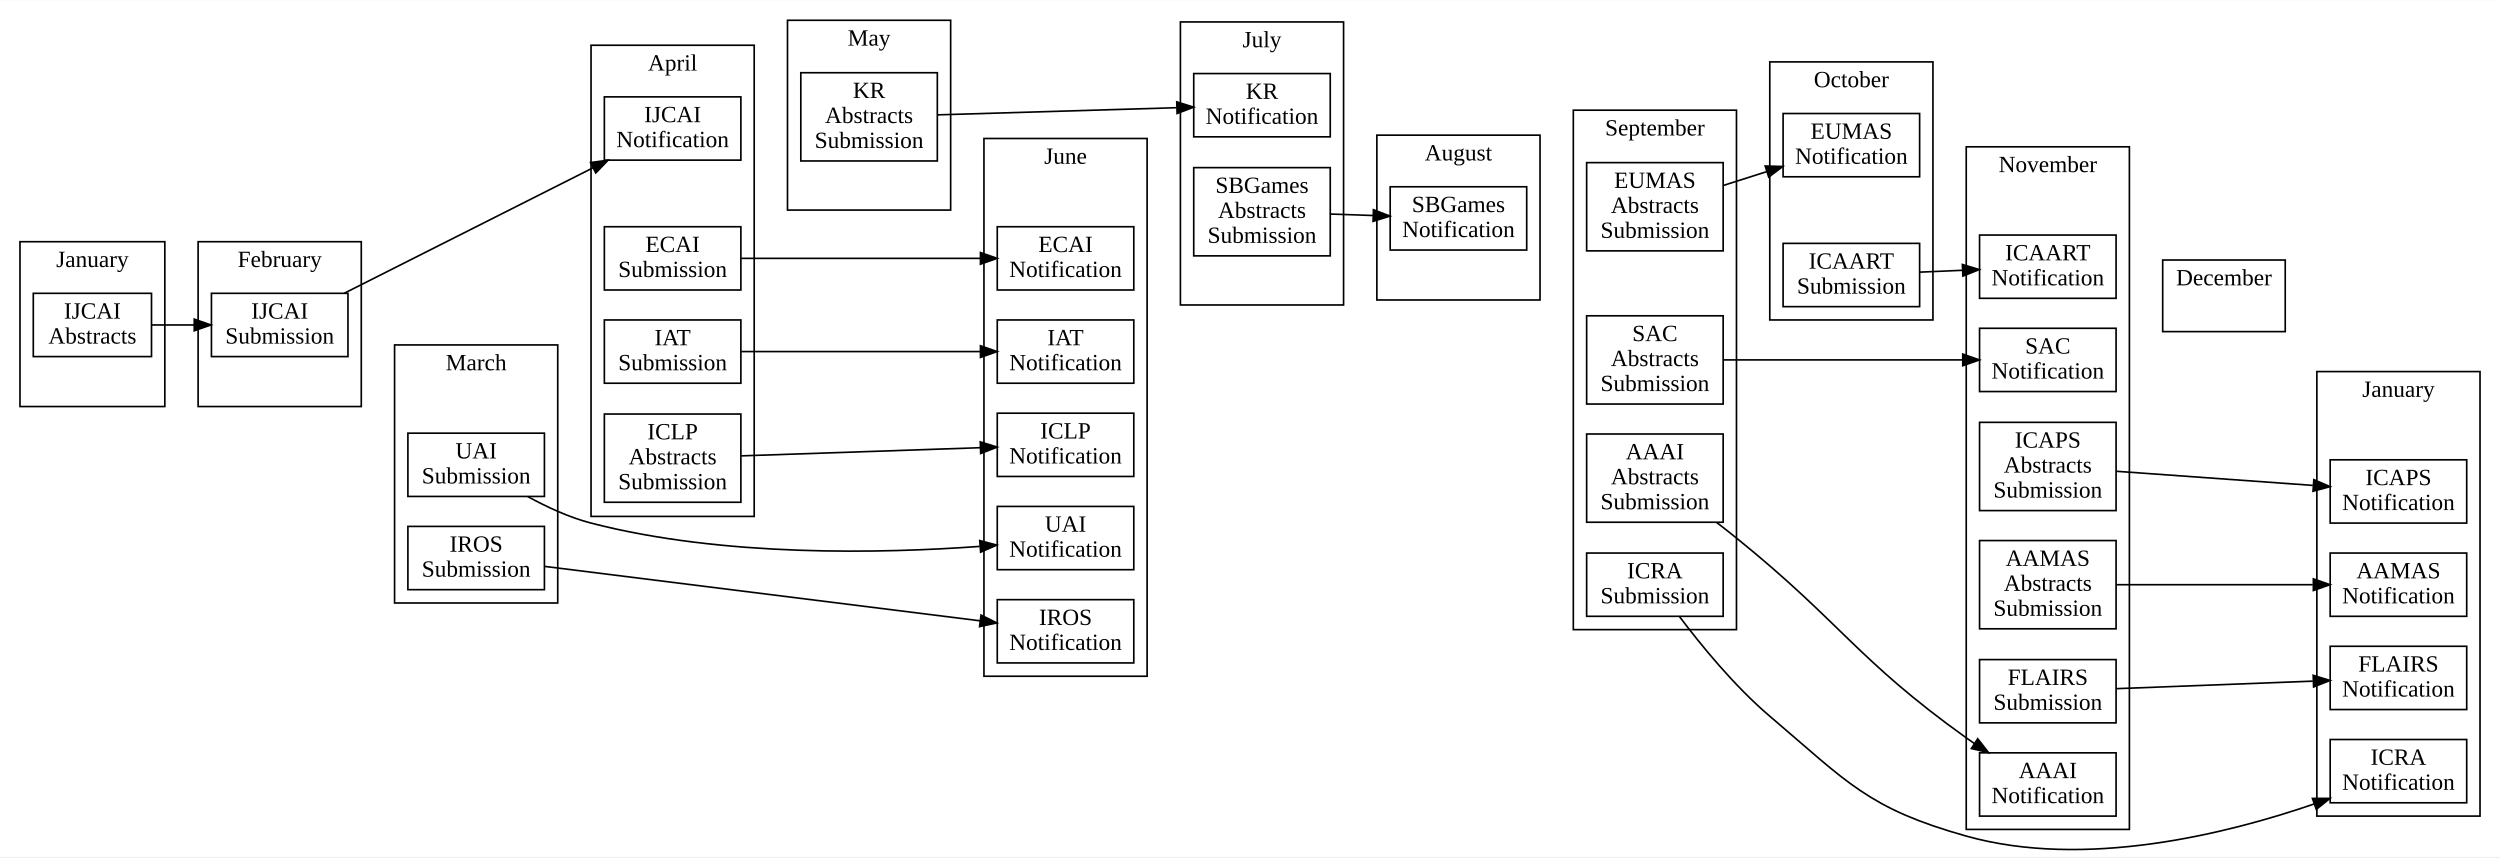
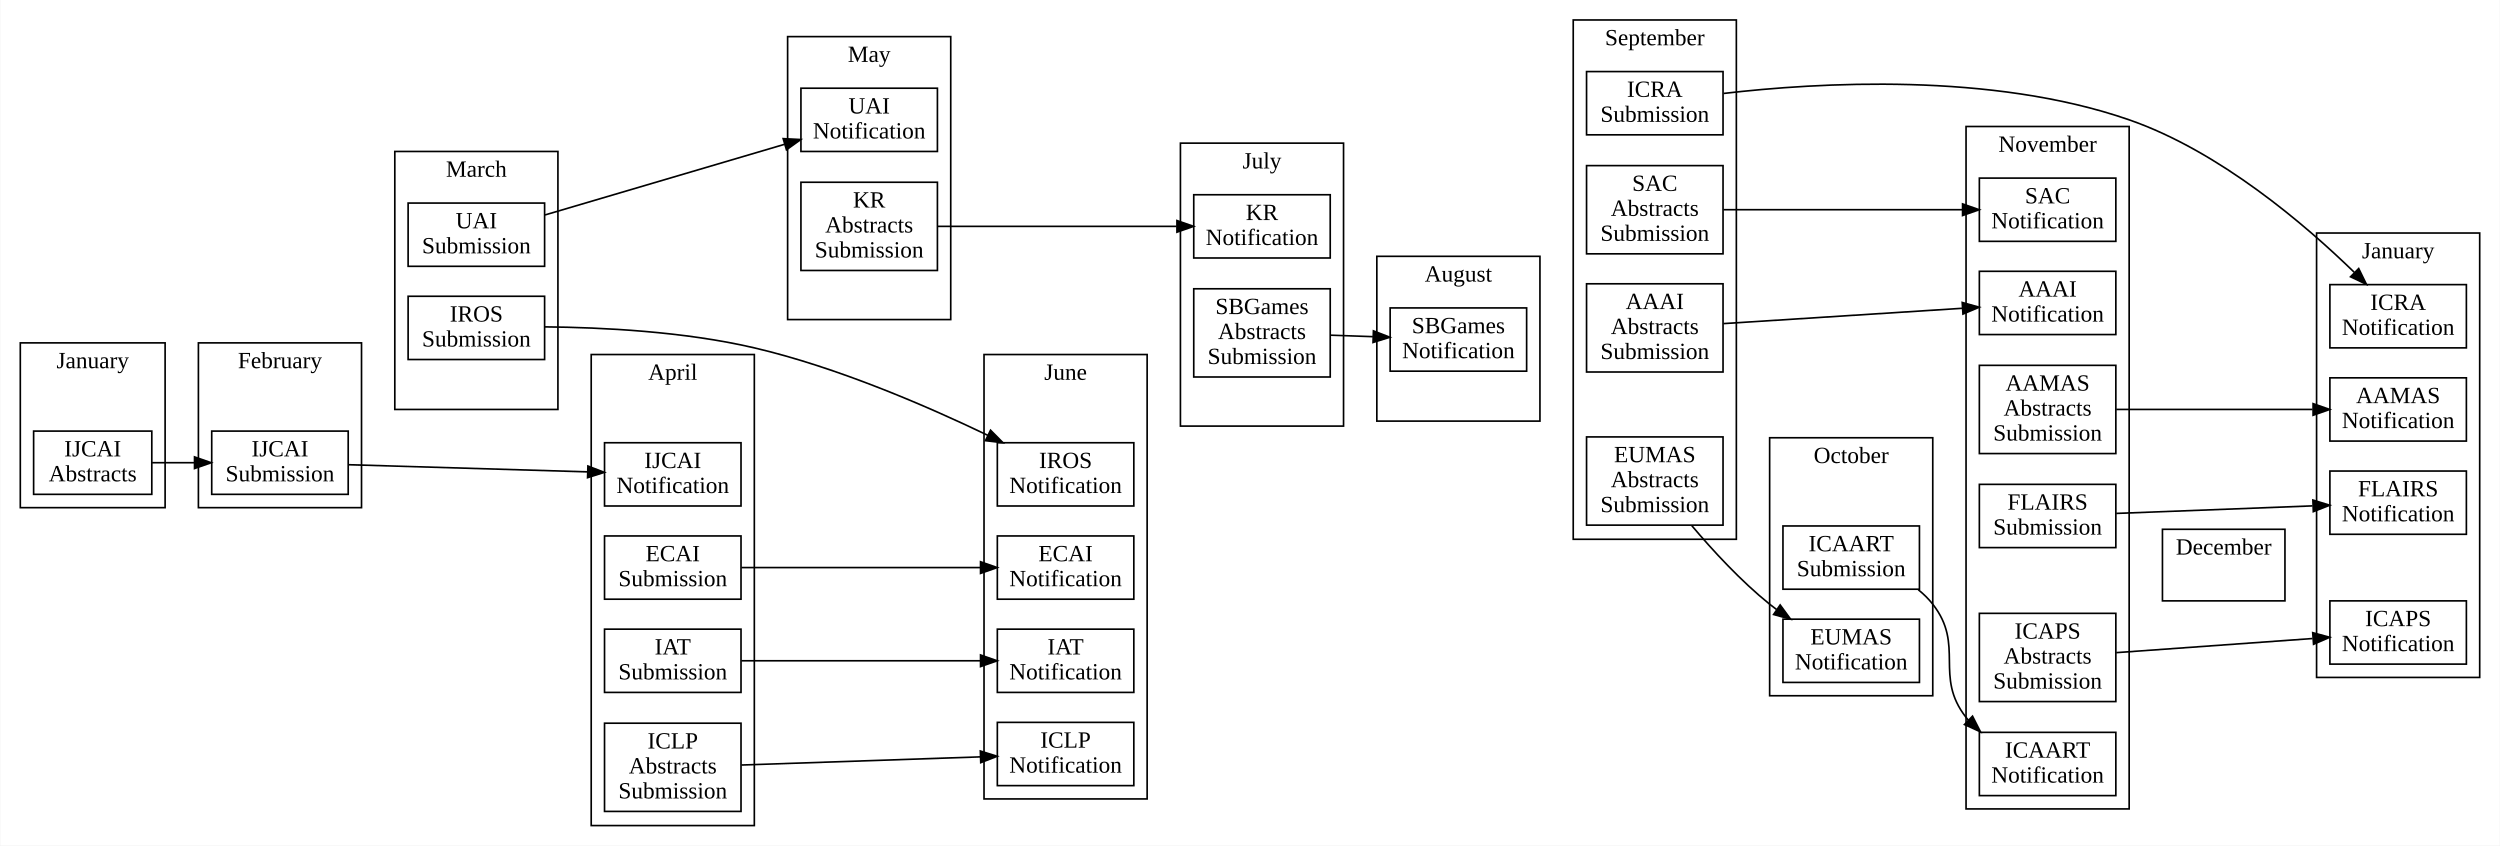
- <svg xmlns="http://www.w3.org/2000/svg" xmlns:xlink="http://www.w3.org/1999/xlink" width="1502pt" height="515pt" viewBox="0.00 0.00 1501.60 514.50">
-   <g id="graph0" class="graph" transform="scale(1 1) rotate(0) translate(4 510.504)">
-     <polygon fill="white" stroke="none" points="-4,4 -4,-510.504 1497.6,-510.504 1497.6,4 -4,4" />
+ <svg xmlns="http://www.w3.org/2000/svg" xmlns:xlink="http://www.w3.org/1999/xlink" width="1502pt" height="508pt" viewBox="0.00 0.00 1501.60 508.00">
+   <g id="graph0" class="graph" transform="scale(1 1) rotate(0) translate(4 504)">
+     <polygon fill="white" stroke="none" points="-4,4 -4,-504 1497.6,-504 1497.6,4 -4,4" />
    <g id="clust1" class="cluster">
-       <polygon fill="none" stroke="black" points="8,-266.504 8,-365.504 95,-365.504 95,-266.504 8,-266.504" />
-       <text text-anchor="middle" x="51.5" y="-350.304" font-family="Times New Roman,serif" font-size="14.00">January</text>
+       <polygon fill="none" stroke="black" points="8,-199 8,-298 95,-298 95,-199 8,-199" />
+       <text text-anchor="middle" x="51.5" y="-282.8" font-family="Times New Roman,serif" font-size="14.00">January</text>
    </g>
    <g id="clust2" class="cluster">
-       <polygon fill="none" stroke="black" points="115,-266.504 115,-365.504 213,-365.504 213,-266.504 115,-266.504" />
-       <text text-anchor="middle" x="164" y="-350.304" font-family="Times New Roman,serif" font-size="14.00">February</text>
+       <polygon fill="none" stroke="black" points="115,-199 115,-298 213,-298 213,-199 115,-199" />
+       <text text-anchor="middle" x="164" y="-282.8" font-family="Times New Roman,serif" font-size="14.00">February</text>
    </g>
    <g id="clust3" class="cluster">
-       <polygon fill="none" stroke="black" points="233,-148.504 233,-303.504 331,-303.504 331,-148.504 233,-148.504" />
-       <text text-anchor="middle" x="282" y="-288.304" font-family="Times New Roman,serif" font-size="14.00">March</text>
+       <polygon fill="none" stroke="black" points="233,-258 233,-413 331,-413 331,-258 233,-258" />
+       <text text-anchor="middle" x="282" y="-397.8" font-family="Times New Roman,serif" font-size="14.00">March</text>
    </g>
    <g id="clust4" class="cluster">
-       <polygon fill="none" stroke="black" points="351,-200.504 351,-483.504 449,-483.504 449,-200.504 351,-200.504" />
-       <text text-anchor="middle" x="400" y="-468.304" font-family="Times New Roman,serif" font-size="14.00">April</text>
+       <polygon fill="none" stroke="black" points="351,-8 351,-291 449,-291 449,-8 351,-8" />
+       <text text-anchor="middle" x="400" y="-275.8" font-family="Times New Roman,serif" font-size="14.00">April</text>
    </g>
    <g id="clust5" class="cluster">
-       <polygon fill="none" stroke="black" points="469,-384.504 469,-498.504 567,-498.504 567,-384.504 469,-384.504" />
-       <text text-anchor="middle" x="518" y="-483.304" font-family="Times New Roman,serif" font-size="14.00">May</text>
+       <polygon fill="none" stroke="black" points="469,-312 469,-482 567,-482 567,-312 469,-312" />
+       <text text-anchor="middle" x="518" y="-466.8" font-family="Times New Roman,serif" font-size="14.00">May</text>
    </g>
    <g id="clust6" class="cluster">
-       <polygon fill="none" stroke="black" points="587,-104.504 587,-427.504 685,-427.504 685,-104.504 587,-104.504" />
-       <text text-anchor="middle" x="636" y="-412.304" font-family="Times New Roman,serif" font-size="14.00">June</text>
+       <polygon fill="none" stroke="black" points="587,-24 587,-291 685,-291 685,-24 587,-24" />
+       <text text-anchor="middle" x="636" y="-275.8" font-family="Times New Roman,serif" font-size="14.00">June</text>
    </g>
    <g id="clust7" class="cluster">
-       <polygon fill="none" stroke="black" points="705,-327.504 705,-497.504 803,-497.504 803,-327.504 705,-327.504" />
-       <text text-anchor="middle" x="754" y="-482.304" font-family="Times New Roman,serif" font-size="14.00">July</text>
+       <polygon fill="none" stroke="black" points="705,-248 705,-418 803,-418 803,-248 705,-248" />
+       <text text-anchor="middle" x="754" y="-402.8" font-family="Times New Roman,serif" font-size="14.00">July</text>
    </g>
    <g id="clust8" class="cluster">
-       <polygon fill="none" stroke="black" points="823,-330.504 823,-429.504 921,-429.504 921,-330.504 823,-330.504" />
-       <text text-anchor="middle" x="872" y="-414.304" font-family="Times New Roman,serif" font-size="14.00">August</text>
+       <polygon fill="none" stroke="black" points="823,-251 823,-350 921,-350 921,-251 823,-251" />
+       <text text-anchor="middle" x="872" y="-334.8" font-family="Times New Roman,serif" font-size="14.00">August</text>
    </g>
    <g id="clust9" class="cluster">
-       <polygon fill="none" stroke="black" points="941,-132.504 941,-444.504 1039,-444.504 1039,-132.504 941,-132.504" />
-       <text text-anchor="middle" x="990" y="-429.304" font-family="Times New Roman,serif" font-size="14.00">September</text>
+       <polygon fill="none" stroke="black" points="941,-180 941,-492 1039,-492 1039,-180 941,-180" />
+       <text text-anchor="middle" x="990" y="-476.8" font-family="Times New Roman,serif" font-size="14.00">September</text>
    </g>
    <g id="clust10" class="cluster">
-       <polygon fill="none" stroke="black" points="1059,-318.504 1059,-473.504 1157,-473.504 1157,-318.504 1059,-318.504" />
-       <text text-anchor="middle" x="1108" y="-458.304" font-family="Times New Roman,serif" font-size="14.00">October</text>
+       <polygon fill="none" stroke="black" points="1059,-86 1059,-241 1157,-241 1157,-86 1059,-86" />
+       <text text-anchor="middle" x="1108" y="-225.8" font-family="Times New Roman,serif" font-size="14.00">October</text>
    </g>
    <g id="clust11" class="cluster">
-       <polygon fill="none" stroke="black" points="1177,-12.504 1177,-422.504 1275,-422.504 1275,-12.504 1177,-12.504" />
-       <text text-anchor="middle" x="1226" y="-407.304" font-family="Times New Roman,serif" font-size="14.00">November</text>
+       <polygon fill="none" stroke="black" points="1177,-18 1177,-428 1275,-428 1275,-18 1177,-18" />
+       <text text-anchor="middle" x="1226" y="-412.8" font-family="Times New Roman,serif" font-size="14.00">November</text>
    </g>
    <g id="clust12" class="cluster">
-       <polygon fill="none" stroke="black" points="1295,-311.504 1295,-354.504 1368.6,-354.504 1368.6,-311.504 1295,-311.504" />
-       <text text-anchor="middle" x="1331.8" y="-339.304" font-family="Times New Roman,serif" font-size="14.00">December</text>
+       <polygon fill="none" stroke="black" points="1295,-143 1295,-186 1368.6,-186 1368.6,-143 1295,-143" />
+       <text text-anchor="middle" x="1331.8" y="-170.8" font-family="Times New Roman,serif" font-size="14.00">December</text>
    </g>
    <g id="clust13" class="cluster">
-       <polygon fill="none" stroke="black" points="1387.6,-20.504 1387.6,-287.504 1485.6,-287.504 1485.6,-20.504 1387.6,-20.504" />
-       <text text-anchor="middle" x="1436.6" y="-272.304" font-family="Times New Roman,serif" font-size="14.00">January</text>
+       <polygon fill="none" stroke="black" points="1387.6,-97 1387.6,-364 1485.6,-364 1485.6,-97 1387.6,-97" />
+       <text text-anchor="middle" x="1436.6" y="-348.8" font-family="Times New Roman,serif" font-size="14.00">January</text>
    </g>
    <g id="node2" class="node">
      <g id="a_node2">
        <a xlink:href="http://www.ijcai.org/" xlink:title="International Joint Conference on Artificial Intelligence" target="_blank">
-           <polygon fill="none" stroke="black" points="87,-334.504 16,-334.504 16,-296.504 87,-296.504 87,-334.504" />
-           <text text-anchor="middle" x="51.5" y="-319.304" font-family="Times New Roman,serif" font-size="14.00">IJCAI</text>
-           <text text-anchor="middle" x="51.5" y="-304.304" font-family="Times New Roman,serif" font-size="14.00">Abstracts</text>
+           <polygon fill="none" stroke="black" points="87,-245 16,-245 16,-207 87,-207 87,-245" />
+           <text text-anchor="middle" x="51.5" y="-229.8" font-family="Times New Roman,serif" font-size="14.00">IJCAI</text>
+           <text text-anchor="middle" x="51.5" y="-214.8" font-family="Times New Roman,serif" font-size="14.00">Abstracts</text>
        </a>
      </g>
    </g>
    <g id="node4" class="node">
      <g id="a_node4">
        <a xlink:href="http://www.ijcai.org/" xlink:title="International Joint Conference on Artificial Intelligence" target="_blank">
-           <polygon fill="none" stroke="black" points="205,-334.504 123,-334.504 123,-296.504 205,-296.504 205,-334.504" />
-           <text text-anchor="middle" x="164" y="-319.304" font-family="Times New Roman,serif" font-size="14.00">IJCAI</text>
-           <text text-anchor="middle" x="164" y="-304.304" font-family="Times New Roman,serif" font-size="14.00">Submission</text>
+           <polygon fill="none" stroke="black" points="205,-245 123,-245 123,-207 205,-207 205,-245" />
+           <text text-anchor="middle" x="164" y="-229.8" font-family="Times New Roman,serif" font-size="14.00">IJCAI</text>
+           <text text-anchor="middle" x="164" y="-214.8" font-family="Times New Roman,serif" font-size="14.00">Submission</text>
        </a>
      </g>
    </g>
    <g id="edge1" class="edge">
-       <path fill="none" stroke="black" d="M87.16,-315.504C95.257,-315.504 104.043,-315.504 112.668,-315.504" />
-       <polygon fill="black" stroke="black" points="112.669,-319.004 122.668,-315.504 112.668,-312.004 112.669,-319.004" />
+       <path fill="none" stroke="black" d="M87.16,-226C95.257,-226 104.043,-226 112.668,-226" />
+       <polygon fill="black" stroke="black" points="112.669,-229.5 122.668,-226 112.668,-222.5 112.669,-229.5" />
    </g>
    <g id="node9" class="node">
      <g id="a_node9">
        <a xlink:href="http://www.ijcai.org/" xlink:title="International Joint Conference on Artificial Intelligence" target="_blank">
-           <polygon fill="none" stroke="black" points="441,-452.504 359,-452.504 359,-414.504 441,-414.504 441,-452.504" />
-           <text text-anchor="middle" x="400" y="-437.304" font-family="Times New Roman,serif" font-size="14.00">IJCAI</text>
-           <text text-anchor="middle" x="400" y="-422.304" font-family="Times New Roman,serif" font-size="14.00">Notification</text>
+           <polygon fill="none" stroke="black" points="441,-238 359,-238 359,-200 441,-200 441,-238" />
+           <text text-anchor="middle" x="400" y="-222.8" font-family="Times New Roman,serif" font-size="14.00">IJCAI</text>
+           <text text-anchor="middle" x="400" y="-207.8" font-family="Times New Roman,serif" font-size="14.00">Notification</text>
        </a>
      </g>
    </g>
    <g id="edge2" class="edge">
-       <path fill="none" stroke="black" d="M202.856,-334.594C243.552,-355.116 308.298,-387.765 352.169,-409.888" />
-       <polygon fill="black" stroke="black" points="350.693,-413.064 361.198,-414.441 353.845,-406.814 350.693,-413.064" />
+       <path fill="none" stroke="black" d="M205.226,-224.797C244.942,-223.609 305.791,-221.788 348.686,-220.505" />
+       <polygon fill="black" stroke="black" points="349.017,-223.997 358.908,-220.199 348.808,-217 349.017,-223.997" />
    </g>
    <g id="node6" class="node">
      <g id="a_node6">
-         <a xlink:href="http://auai.org/uai2017/index.php" xlink:title="Conference on Uncertainty in Artificial Intelligence" target="_blank">
-           <polygon fill="none" stroke="black" points="323,-250.504 241,-250.504 241,-212.504 323,-212.504 323,-250.504" />
-           <text text-anchor="middle" x="282" y="-235.304" font-family="Times New Roman,serif" font-size="14.00">UAI</text>
-           <text text-anchor="middle" x="282" y="-220.304" font-family="Times New Roman,serif" font-size="14.00">Submission</text>
-         </a>
-       </g>
-     </g>
-     <g id="node18" class="node">
-       <g id="a_node18">
-         <a xlink:href="http://auai.org/uai2017/index.php" xlink:title="Conference on Uncertainty in Artificial Intelligence" target="_blank">
-           <polygon fill="none" stroke="black" points="677,-206.504 595,-206.504 595,-168.504 677,-168.504 677,-206.504" />
-           <text text-anchor="middle" x="636" y="-191.304" font-family="Times New Roman,serif" font-size="14.00">UAI</text>
-           <text text-anchor="middle" x="636" y="-176.304" font-family="Times New Roman,serif" font-size="14.00">Notification</text>
+         <a xlink:href="http://auai.org/" xlink:title="Conference on Uncertainty in Artificial Intelligence" target="_blank">
+           <polygon fill="none" stroke="black" points="323,-382 241,-382 241,-344 323,-344 323,-382" />
+           <text text-anchor="middle" x="282" y="-366.8" font-family="Times New Roman,serif" font-size="14.00">UAI</text>
+           <text text-anchor="middle" x="282" y="-351.8" font-family="Times New Roman,serif" font-size="14.00">Submission</text>
+         </a>
+       </g>
+     </g>
+     <g id="node15" class="node">
+       <g id="a_node15">
+         <a xlink:href="http://auai.org/" xlink:title="Conference on Uncertainty in Artificial Intelligence" target="_blank">
+           <polygon fill="none" stroke="black" points="559,-451 477,-451 477,-413 559,-413 559,-451" />
+           <text text-anchor="middle" x="518" y="-435.8" font-family="Times New Roman,serif" font-size="14.00">UAI</text>
+           <text text-anchor="middle" x="518" y="-420.8" font-family="Times New Roman,serif" font-size="14.00">Notification</text>
        </a>
      </g>
    </g>
    <g id="edge3" class="edge">
-       <path fill="none" stroke="black" d="M312.984,-212.433C324.432,-206.147 337.89,-199.901 351,-196.504 430.571,-175.888 526.878,-178.297 584.423,-182.491" />
-       <polygon fill="black" stroke="black" points="584.463,-186.005 594.704,-183.29 585.005,-179.026 584.463,-186.005" />
+       <path fill="none" stroke="black" d="M323.226,-374.862C363.11,-386.622 424.306,-404.667 467.229,-417.324" />
+       <polygon fill="black" stroke="black" points="466.326,-420.707 476.908,-420.178 468.306,-413.993 466.326,-420.707" />
    </g>
    <g id="node7" class="node">
      <g id="a_node7">
        <a xlink:href="http://www.iros.org/" xlink:title="International Conference on Intelligent Robots and Systems" target="_blank">
-           <polygon fill="none" stroke="black" points="323,-194.504 241,-194.504 241,-156.504 323,-156.504 323,-194.504" />
-           <text text-anchor="middle" x="282" y="-179.304" font-family="Times New Roman,serif" font-size="14.00">IROS</text>
-           <text text-anchor="middle" x="282" y="-164.304" font-family="Times New Roman,serif" font-size="14.00">Submission</text>
+           <polygon fill="none" stroke="black" points="323,-326 241,-326 241,-288 323,-288 323,-326" />
+           <text text-anchor="middle" x="282" y="-310.8" font-family="Times New Roman,serif" font-size="14.00">IROS</text>
+           <text text-anchor="middle" x="282" y="-295.8" font-family="Times New Roman,serif" font-size="14.00">Submission</text>
        </a>
      </g>
    </g>
    <g id="node19" class="node">
      <g id="a_node19">
        <a xlink:href="http://www.iros.org/" xlink:title="International Conference on Intelligent Robots and Systems" target="_blank">
-           <polygon fill="none" stroke="black" points="677,-150.504 595,-150.504 595,-112.504 677,-112.504 677,-150.504" />
-           <text text-anchor="middle" x="636" y="-135.304" font-family="Times New Roman,serif" font-size="14.00">IROS</text>
-           <text text-anchor="middle" x="636" y="-120.304" font-family="Times New Roman,serif" font-size="14.00">Notification</text>
+           <polygon fill="none" stroke="black" points="677,-238 595,-238 595,-200 677,-200 677,-238" />
+           <text text-anchor="middle" x="636" y="-222.8" font-family="Times New Roman,serif" font-size="14.00">IROS</text>
+           <text text-anchor="middle" x="636" y="-207.8" font-family="Times New Roman,serif" font-size="14.00">Notification</text>
        </a>
      </g>
    </g>
    <g id="edge4" class="edge">
-       <path fill="none" stroke="black" d="M323.036,-170.499C387.527,-162.438 514.292,-146.592 584.757,-137.784" />
-       <polygon fill="black" stroke="black" points="585.242,-141.251 594.731,-136.538 584.374,-134.305 585.242,-141.251" />
+       <path fill="none" stroke="black" d="M323.107,-307.615C357.061,-307.304 406.8,-304.882 449,-295 498.784,-283.342 552.536,-260.118 589.391,-242.395" />
+       <polygon fill="black" stroke="black" points="590.924,-245.542 598.384,-238.018 587.861,-239.247 590.924,-245.542" />
    </g>
    <g id="node10" class="node">
      <g id="a_node10">
        <a xlink:href="http://www.ecai2016.org/" xlink:title="European Conference on Artificial Intelligence" target="_blank">
-           <polygon fill="none" stroke="black" points="441,-374.504 359,-374.504 359,-336.504 441,-336.504 441,-374.504" />
-           <text text-anchor="middle" x="400" y="-359.304" font-family="Times New Roman,serif" font-size="14.00">ECAI</text>
-           <text text-anchor="middle" x="400" y="-344.304" font-family="Times New Roman,serif" font-size="14.00">Submission</text>
-         </a>
-       </g>
-     </g>
-     <g id="node16" class="node">
-       <g id="a_node16">
+           <polygon fill="none" stroke="black" points="441,-182 359,-182 359,-144 441,-144 441,-182" />
+           <text text-anchor="middle" x="400" y="-166.8" font-family="Times New Roman,serif" font-size="14.00">ECAI</text>
+           <text text-anchor="middle" x="400" y="-151.8" font-family="Times New Roman,serif" font-size="14.00">Submission</text>
+         </a>
+       </g>
+     </g>
+     <g id="node17" class="node">
+       <g id="a_node17">
        <a xlink:href="http://www.ecai2016.org/" xlink:title="European Conference on Artificial Intelligence" target="_blank">
-           <polygon fill="none" stroke="black" points="677,-374.504 595,-374.504 595,-336.504 677,-336.504 677,-374.504" />
-           <text text-anchor="middle" x="636" y="-359.304" font-family="Times New Roman,serif" font-size="14.00">ECAI</text>
-           <text text-anchor="middle" x="636" y="-344.304" font-family="Times New Roman,serif" font-size="14.00">Notification</text>
+           <polygon fill="none" stroke="black" points="677,-182 595,-182 595,-144 677,-144 677,-182" />
+           <text text-anchor="middle" x="636" y="-166.8" font-family="Times New Roman,serif" font-size="14.00">ECAI</text>
+           <text text-anchor="middle" x="636" y="-151.8" font-family="Times New Roman,serif" font-size="14.00">Notification</text>
        </a>
      </g>
    </g>
    <g id="edge5" class="edge">
-       <path fill="none" stroke="black" d="M441.226,-355.504C480.942,-355.504 541.791,-355.504 584.686,-355.504" />
-       <polygon fill="black" stroke="black" points="584.908,-359.004 594.908,-355.504 584.908,-352.004 584.908,-359.004" />
+       <path fill="none" stroke="black" d="M441.226,-163C480.942,-163 541.791,-163 584.686,-163" />
+       <polygon fill="black" stroke="black" points="584.908,-166.5 594.908,-163 584.908,-159.5 584.908,-166.5" />
    </g>
    <g id="node11" class="node">
      <g id="a_node11">
        <a xlink:href="http://wibih.unomaha.edu/wi" xlink:title="International Conference on Intelligent Agent Technology" target="_blank">
-           <polygon fill="none" stroke="black" points="441,-318.504 359,-318.504 359,-280.504 441,-280.504 441,-318.504" />
-           <text text-anchor="middle" x="400" y="-303.304" font-family="Times New Roman,serif" font-size="14.00">IAT</text>
-           <text text-anchor="middle" x="400" y="-288.304" font-family="Times New Roman,serif" font-size="14.00">Submission</text>
-         </a>
-       </g>
-     </g>
-     <g id="node17" class="node">
-       <g id="a_node17">
+           <polygon fill="none" stroke="black" points="441,-126 359,-126 359,-88 441,-88 441,-126" />
+           <text text-anchor="middle" x="400" y="-110.8" font-family="Times New Roman,serif" font-size="14.00">IAT</text>
+           <text text-anchor="middle" x="400" y="-95.8" font-family="Times New Roman,serif" font-size="14.00">Submission</text>
+         </a>
+       </g>
+     </g>
+     <g id="node18" class="node">
+       <g id="a_node18">
        <a xlink:href="http://wibih.unomaha.edu/wi" xlink:title="International Conference on Intelligent Agent Technology" target="_blank">
-           <polygon fill="none" stroke="black" points="677,-318.504 595,-318.504 595,-280.504 677,-280.504 677,-318.504" />
-           <text text-anchor="middle" x="636" y="-303.304" font-family="Times New Roman,serif" font-size="14.00">IAT</text>
-           <text text-anchor="middle" x="636" y="-288.304" font-family="Times New Roman,serif" font-size="14.00">Notification</text>
+           <polygon fill="none" stroke="black" points="677,-126 595,-126 595,-88 677,-88 677,-126" />
+           <text text-anchor="middle" x="636" y="-110.8" font-family="Times New Roman,serif" font-size="14.00">IAT</text>
+           <text text-anchor="middle" x="636" y="-95.8" font-family="Times New Roman,serif" font-size="14.00">Notification</text>
        </a>
      </g>
    </g>
    <g id="edge6" class="edge">
-       <path fill="none" stroke="black" d="M441.226,-299.504C480.942,-299.504 541.791,-299.504 584.686,-299.504" />
-       <polygon fill="black" stroke="black" points="584.908,-303.004 594.908,-299.504 584.908,-296.004 584.908,-303.004" />
+       <path fill="none" stroke="black" d="M441.226,-107C480.942,-107 541.791,-107 584.686,-107" />
+       <polygon fill="black" stroke="black" points="584.908,-110.5 594.908,-107 584.908,-103.5 584.908,-110.5" />
    </g>
    <g id="node12" class="node">
      <g id="a_node12">
        <a xlink:href="http://software.imdea.org/Conferences/ICLP2016/" xlink:title="International Conference on Logic Programming" target="_blank">
-           <polygon fill="none" stroke="black" points="441,-262.004 359,-262.004 359,-209.004 441,-209.004 441,-262.004" />
-           <text text-anchor="middle" x="400" y="-246.804" font-family="Times New Roman,serif" font-size="14.00">ICLP</text>
-           <text text-anchor="middle" x="400" y="-231.804" font-family="Times New Roman,serif" font-size="14.00">Abstracts</text>
-           <text text-anchor="middle" x="400" y="-216.804" font-family="Times New Roman,serif" font-size="14.00">Submission</text>
+           <polygon fill="none" stroke="black" points="441,-69.5 359,-69.5 359,-16.5 441,-16.5 441,-69.5" />
+           <text text-anchor="middle" x="400" y="-54.3" font-family="Times New Roman,serif" font-size="14.00">ICLP</text>
+           <text text-anchor="middle" x="400" y="-39.3" font-family="Times New Roman,serif" font-size="14.00">Abstracts</text>
+           <text text-anchor="middle" x="400" y="-24.3" font-family="Times New Roman,serif" font-size="14.00">Submission</text>
        </a>
      </g>
    </g>
    <g id="node20" class="node">
      <g id="a_node20">
        <a xlink:href="http://software.imdea.org/Conferences/ICLP2016/" xlink:title="International Conference on Logic Programming" target="_blank">
-           <polygon fill="none" stroke="black" points="677,-262.504 595,-262.504 595,-224.504 677,-224.504 677,-262.504" />
-           <text text-anchor="middle" x="636" y="-247.304" font-family="Times New Roman,serif" font-size="14.00">ICLP</text>
-           <text text-anchor="middle" x="636" y="-232.304" font-family="Times New Roman,serif" font-size="14.00">Notification</text>
+           <polygon fill="none" stroke="black" points="677,-70 595,-70 595,-32 677,-32 677,-70" />
+           <text text-anchor="middle" x="636" y="-54.8" font-family="Times New Roman,serif" font-size="14.00">ICLP</text>
+           <text text-anchor="middle" x="636" y="-39.8" font-family="Times New Roman,serif" font-size="14.00">Notification</text>
        </a>
      </g>
    </g>
    <g id="edge7" class="edge">
-       <path fill="none" stroke="black" d="M441.226,-236.879C480.942,-238.237 541.791,-240.317 584.686,-241.784" />
-       <polygon fill="black" stroke="black" points="584.794,-245.289 594.908,-242.133 585.033,-238.293 584.794,-245.289" />
+       <path fill="none" stroke="black" d="M441.226,-44.375C480.942,-45.733 541.791,-47.813 584.686,-49.28" />
+       <polygon fill="black" stroke="black" points="584.794,-52.785 594.908,-49.629 585.033,-45.79 584.794,-52.785" />
    </g>
    <g id="node14" class="node">
      <g id="a_node14">
        <a xlink:href="http://www.kr.org/" xlink:title="International Conference on Principles of Knowledge Representation and Reasoning" target="_blank">
-           <polygon fill="none" stroke="black" points="559,-467.004 477,-467.004 477,-414.004 559,-414.004 559,-467.004" />
-           <text text-anchor="middle" x="518" y="-451.804" font-family="Times New Roman,serif" font-size="14.00">KR</text>
-           <text text-anchor="middle" x="518" y="-436.804" font-family="Times New Roman,serif" font-size="14.00">Abstracts</text>
-           <text text-anchor="middle" x="518" y="-421.804" font-family="Times New Roman,serif" font-size="14.00">Submission</text>
+           <polygon fill="none" stroke="black" points="559,-394.5 477,-394.5 477,-341.5 559,-341.5 559,-394.5" />
+           <text text-anchor="middle" x="518" y="-379.3" font-family="Times New Roman,serif" font-size="14.00">KR</text>
+           <text text-anchor="middle" x="518" y="-364.3" font-family="Times New Roman,serif" font-size="14.00">Abstracts</text>
+           <text text-anchor="middle" x="518" y="-349.3" font-family="Times New Roman,serif" font-size="14.00">Submission</text>
        </a>
      </g>
    </g>
    <g id="node23" class="node">
      <g id="a_node23">
        <a xlink:href="http://www.kr.org/" xlink:title="International Conference on Principles of Knowledge Representation and Reasoning" target="_blank">
-           <polygon fill="none" stroke="black" points="795,-466.504 713,-466.504 713,-428.504 795,-428.504 795,-466.504" />
-           <text text-anchor="middle" x="754" y="-451.304" font-family="Times New Roman,serif" font-size="14.00">KR</text>
-           <text text-anchor="middle" x="754" y="-436.304" font-family="Times New Roman,serif" font-size="14.00">Notification</text>
+           <polygon fill="none" stroke="black" points="795,-387 713,-387 713,-349 795,-349 795,-387" />
+           <text text-anchor="middle" x="754" y="-371.8" font-family="Times New Roman,serif" font-size="14.00">KR</text>
+           <text text-anchor="middle" x="754" y="-356.8" font-family="Times New Roman,serif" font-size="14.00">Notification</text>
        </a>
      </g>
    </g>
    <g id="edge8" class="edge">
-       <path fill="none" stroke="black" d="M559.226,-441.707C598.942,-442.895 659.791,-444.716 702.686,-445.999" />
-       <polygon fill="black" stroke="black" points="702.808,-449.504 712.908,-446.305 703.017,-442.507 702.808,-449.504" />
+       <path fill="none" stroke="black" d="M559.226,-368C598.942,-368 659.791,-368 702.686,-368" />
+       <polygon fill="black" stroke="black" points="702.908,-371.5 712.908,-368 702.908,-364.5 702.908,-371.5" />
    </g>
    <g id="node22" class="node">
      <g id="a_node22">
        <a xlink:href="http://sbgames.org/" xlink:title="Simposio Brasileiro de Games e Entretenimento Digital" target="_blank">
-           <polygon fill="none" stroke="black" points="795,-410.004 713,-410.004 713,-357.004 795,-357.004 795,-410.004" />
-           <text text-anchor="middle" x="754" y="-394.804" font-family="Times New Roman,serif" font-size="14.00">SBGames</text>
-           <text text-anchor="middle" x="754" y="-379.804" font-family="Times New Roman,serif" font-size="14.00">Abstracts</text>
-           <text text-anchor="middle" x="754" y="-364.804" font-family="Times New Roman,serif" font-size="14.00">Submission</text>
+           <polygon fill="none" stroke="black" points="795,-330.5 713,-330.5 713,-277.5 795,-277.5 795,-330.5" />
+           <text text-anchor="middle" x="754" y="-315.3" font-family="Times New Roman,serif" font-size="14.00">SBGames</text>
+           <text text-anchor="middle" x="754" y="-300.3" font-family="Times New Roman,serif" font-size="14.00">Abstracts</text>
+           <text text-anchor="middle" x="754" y="-285.3" font-family="Times New Roman,serif" font-size="14.00">Submission</text>
        </a>
      </g>
    </g>
    <g id="node25" class="node">
      <g id="a_node25">
        <a xlink:href="http://sbgames.org/" xlink:title="Simposio Brasileiro de Games e Entretenimento Digital" target="_blank">
-           <polygon fill="none" stroke="black" points="913,-398.504 831,-398.504 831,-360.504 913,-360.504 913,-398.504" />
-           <text text-anchor="middle" x="872" y="-383.304" font-family="Times New Roman,serif" font-size="14.00">SBGames</text>
-           <text text-anchor="middle" x="872" y="-368.304" font-family="Times New Roman,serif" font-size="14.00">Notification</text>
+           <polygon fill="none" stroke="black" points="913,-319 831,-319 831,-281 913,-281 913,-319" />
+           <text text-anchor="middle" x="872" y="-303.8" font-family="Times New Roman,serif" font-size="14.00">SBGames</text>
+           <text text-anchor="middle" x="872" y="-288.8" font-family="Times New Roman,serif" font-size="14.00">Notification</text>
        </a>
      </g>
    </g>
    <g id="edge9" class="edge">
-       <path fill="none" stroke="black" d="M795.246,-382.116C803.433,-381.834 812.144,-381.533 820.632,-381.241" />
-       <polygon fill="black" stroke="black" points="820.952,-384.732 830.826,-380.889 820.711,-377.736 820.952,-384.732" />
+       <path fill="none" stroke="black" d="M795.246,-302.612C803.433,-302.33 812.144,-302.03 820.632,-301.737" />
+       <polygon fill="black" stroke="black" points="820.952,-305.228 830.826,-301.385 820.711,-298.232 820.952,-305.228" />
    </g>
    <g id="node27" class="node">
      <g id="a_node27">
        <a xlink:href="http://www.icra2017.org/" xlink:title="International Conference on Robotics and Automation" target="_blank">
-           <polygon fill="none" stroke="black" points="1031,-178.504 949,-178.504 949,-140.504 1031,-140.504 1031,-178.504" />
-           <text text-anchor="middle" x="990" y="-163.304" font-family="Times New Roman,serif" font-size="14.00">ICRA</text>
-           <text text-anchor="middle" x="990" y="-148.304" font-family="Times New Roman,serif" font-size="14.00">Submission</text>
+           <polygon fill="none" stroke="black" points="1031,-461 949,-461 949,-423 1031,-423 1031,-461" />
+           <text text-anchor="middle" x="990" y="-445.8" font-family="Times New Roman,serif" font-size="14.00">ICRA</text>
+           <text text-anchor="middle" x="990" y="-430.8" font-family="Times New Roman,serif" font-size="14.00">Submission</text>
        </a>
      </g>
    </g>
    <g id="node43" class="node">
      <g id="a_node43">
        <a xlink:href="http://www.icra2017.org/" xlink:title="International Conference on Robotics and Automation" target="_blank">
-           <polygon fill="none" stroke="black" points="1477.6,-66.504 1395.6,-66.504 1395.6,-28.504 1477.6,-28.504 1477.6,-66.504" />
-           <text text-anchor="middle" x="1436.6" y="-51.304" font-family="Times New Roman,serif" font-size="14.00">ICRA</text>
-           <text text-anchor="middle" x="1436.6" y="-36.304" font-family="Times New Roman,serif" font-size="14.00">Notification</text>
+           <polygon fill="none" stroke="black" points="1477.6,-333 1395.6,-333 1395.6,-295 1477.6,-295 1477.6,-333" />
+           <text text-anchor="middle" x="1436.6" y="-317.8" font-family="Times New Roman,serif" font-size="14.00">ICRA</text>
+           <text text-anchor="middle" x="1436.6" y="-302.8" font-family="Times New Roman,serif" font-size="14.00">Notification</text>
        </a>
      </g>
    </g>
    <g id="edge10" class="edge">
-       <path fill="none" stroke="black" d="M1004.67,-140.464C1017.46,-123.466 1037.76,-98.542 1059,-80.504 1105.83,-40.739 1117.85,-25.123 1177,-8.504 1248.19,11.5 1333.46,-9.733 1386.09,-27.831" />
-       <polygon fill="black" stroke="black" points="1384.93,-31.133 1395.52,-31.163 1387.26,-24.532 1384.93,-31.133" />
+       <path fill="none" stroke="black" d="M1031.4,-447.864C1087.74,-454.436 1192.28,-460.744 1275,-432 1329.3,-413.131 1380.77,-369.048 1410.21,-340.43" />
+       <polygon fill="black" stroke="black" points="1412.91,-342.678 1417.56,-333.157 1407.99,-337.702 1412.91,-342.678" />
    </g>
    <g id="node28" class="node">
      <g id="a_node28">
        <a xlink:href="http://www.sigapp.org/sac/" xlink:title="Symposium On Applied Computing" target="_blank">
-           <polygon fill="none" stroke="black" points="1031,-321.004 949,-321.004 949,-268.004 1031,-268.004 1031,-321.004" />
-           <text text-anchor="middle" x="990" y="-305.804" font-family="Times New Roman,serif" font-size="14.00">SAC</text>
-           <text text-anchor="middle" x="990" y="-290.804" font-family="Times New Roman,serif" font-size="14.00">Abstracts</text>
-           <text text-anchor="middle" x="990" y="-275.804" font-family="Times New Roman,serif" font-size="14.00">Submission</text>
+           <polygon fill="none" stroke="black" points="1031,-404.5 949,-404.5 949,-351.5 1031,-351.5 1031,-404.5" />
+           <text text-anchor="middle" x="990" y="-389.3" font-family="Times New Roman,serif" font-size="14.00">SAC</text>
+           <text text-anchor="middle" x="990" y="-374.3" font-family="Times New Roman,serif" font-size="14.00">Abstracts</text>
+           <text text-anchor="middle" x="990" y="-359.3" font-family="Times New Roman,serif" font-size="14.00">Submission</text>
        </a>
      </g>
    </g>
    <g id="node36" class="node">
      <g id="a_node36">
        <a xlink:href="http://www.sigapp.org/sac/" xlink:title="Symposium On Applied Computing" target="_blank">
-           <polygon fill="none" stroke="black" points="1267,-313.504 1185,-313.504 1185,-275.504 1267,-275.504 1267,-313.504" />
-           <text text-anchor="middle" x="1226" y="-298.304" font-family="Times New Roman,serif" font-size="14.00">SAC</text>
-           <text text-anchor="middle" x="1226" y="-283.304" font-family="Times New Roman,serif" font-size="14.00">Notification</text>
+           <polygon fill="none" stroke="black" points="1267,-397 1185,-397 1185,-359 1267,-359 1267,-397" />
+           <text text-anchor="middle" x="1226" y="-381.8" font-family="Times New Roman,serif" font-size="14.00">SAC</text>
+           <text text-anchor="middle" x="1226" y="-366.8" font-family="Times New Roman,serif" font-size="14.00">Notification</text>
        </a>
      </g>
    </g>
    <g id="edge11" class="edge">
-       <path fill="none" stroke="black" d="M1031.23,-294.504C1070.94,-294.504 1131.79,-294.504 1174.69,-294.504" />
-       <polygon fill="black" stroke="black" points="1174.91,-298.004 1184.91,-294.504 1174.91,-291.004 1174.91,-298.004" />
+       <path fill="none" stroke="black" d="M1031.23,-378C1070.94,-378 1131.79,-378 1174.69,-378" />
+       <polygon fill="black" stroke="black" points="1174.91,-381.5 1184.91,-378 1174.91,-374.5 1174.91,-381.5" />
    </g>
    <g id="node29" class="node">
      <g id="a_node29">
        <a xlink:href="http://www.aaai.org/Conferences/conferences.php" xlink:title="Association for the Advancement of Artificial Intelligence" target="_blank">
-           <polygon fill="none" stroke="black" points="1031,-250.004 949,-250.004 949,-197.004 1031,-197.004 1031,-250.004" />
-           <text text-anchor="middle" x="990" y="-234.804" font-family="Times New Roman,serif" font-size="14.00">AAAI</text>
-           <text text-anchor="middle" x="990" y="-219.804" font-family="Times New Roman,serif" font-size="14.00">Abstracts</text>
-           <text text-anchor="middle" x="990" y="-204.804" font-family="Times New Roman,serif" font-size="14.00">Submission</text>
+           <polygon fill="none" stroke="black" points="1031,-333.5 949,-333.5 949,-280.5 1031,-280.5 1031,-333.5" />
+           <text text-anchor="middle" x="990" y="-318.3" font-family="Times New Roman,serif" font-size="14.00">AAAI</text>
+           <text text-anchor="middle" x="990" y="-303.3" font-family="Times New Roman,serif" font-size="14.00">Abstracts</text>
+           <text text-anchor="middle" x="990" y="-288.3" font-family="Times New Roman,serif" font-size="14.00">Submission</text>
        </a>
      </g>
    </g>
    <g id="node35" class="node">
      <g id="a_node35">
        <a xlink:href="http://www.aaai.org/Conferences/conferences.php" xlink:title="Association for the Advancement of Artificial Intelligence" target="_blank">
-           <polygon fill="none" stroke="black" points="1267,-58.504 1185,-58.504 1185,-20.504 1267,-20.504 1267,-58.504" />
-           <text text-anchor="middle" x="1226" y="-43.304" font-family="Times New Roman,serif" font-size="14.00">AAAI</text>
-           <text text-anchor="middle" x="1226" y="-28.304" font-family="Times New Roman,serif" font-size="14.00">Notification</text>
+           <polygon fill="none" stroke="black" points="1267,-341 1185,-341 1185,-303 1267,-303 1267,-341" />
+           <text text-anchor="middle" x="1226" y="-325.8" font-family="Times New Roman,serif" font-size="14.00">AAAI</text>
+           <text text-anchor="middle" x="1226" y="-310.8" font-family="Times New Roman,serif" font-size="14.00">Notification</text>
        </a>
      </g>
    </g>
    <g id="edge12" class="edge">
-       <path fill="none" stroke="black" d="M1027.13,-196.851C1031.16,-193.742 1035.19,-190.581 1039,-187.504 1102.22,-136.42 1110.94,-114.856 1177,-67.504 1178.59,-66.366 1180.22,-65.232 1181.89,-64.11" />
-       <polygon fill="black" stroke="black" points="1183.9,-66.98 1190.42,-58.623 1180.11,-61.094 1183.9,-66.98" />
+       <path fill="none" stroke="black" d="M1031.23,-309.579C1070.94,-312.125 1131.79,-316.025 1174.69,-318.775" />
+       <polygon fill="black" stroke="black" points="1174.7,-322.283 1184.91,-319.43 1175.15,-315.297 1174.7,-322.283" />
    </g>
    <g id="node30" class="node">
      <g id="a_node30">
        <a xlink:href="https://eumas2017.ibisc.univ-evry.fr/" xlink:title="European Conference on Multi-Agent Systems" target="_blank">
-           <polygon fill="none" stroke="black" points="1031,-413.004 949,-413.004 949,-360.004 1031,-360.004 1031,-413.004" />
-           <text text-anchor="middle" x="990" y="-397.804" font-family="Times New Roman,serif" font-size="14.00">EUMAS</text>
-           <text text-anchor="middle" x="990" y="-382.804" font-family="Times New Roman,serif" font-size="14.00">Abstracts</text>
-           <text text-anchor="middle" x="990" y="-367.804" font-family="Times New Roman,serif" font-size="14.00">Submission</text>
+           <polygon fill="none" stroke="black" points="1031,-241.5 949,-241.5 949,-188.5 1031,-188.5 1031,-241.5" />
+           <text text-anchor="middle" x="990" y="-226.3" font-family="Times New Roman,serif" font-size="14.00">EUMAS</text>
+           <text text-anchor="middle" x="990" y="-211.3" font-family="Times New Roman,serif" font-size="14.00">Abstracts</text>
+           <text text-anchor="middle" x="990" y="-196.3" font-family="Times New Roman,serif" font-size="14.00">Submission</text>
        </a>
      </g>
    </g>
    <g id="node32" class="node">
      <g id="a_node32">
        <a xlink:href="https://eumas2017.ibisc.univ-evry.fr/" xlink:title="European Conference on Multi-Agent Systems" target="_blank">
-           <polygon fill="none" stroke="black" points="1149,-442.504 1067,-442.504 1067,-404.504 1149,-404.504 1149,-442.504" />
-           <text text-anchor="middle" x="1108" y="-427.304" font-family="Times New Roman,serif" font-size="14.00">EUMAS</text>
-           <text text-anchor="middle" x="1108" y="-412.304" font-family="Times New Roman,serif" font-size="14.00">Notification</text>
+           <polygon fill="none" stroke="black" points="1149,-132 1067,-132 1067,-94 1149,-94 1149,-132" />
+           <text text-anchor="middle" x="1108" y="-116.8" font-family="Times New Roman,serif" font-size="14.00">EUMAS</text>
+           <text text-anchor="middle" x="1108" y="-101.8" font-family="Times New Roman,serif" font-size="14.00">Notification</text>
        </a>
      </g>
    </g>
    <g id="edge13" class="edge">
-       <path fill="none" stroke="black" d="M1031.25,-399.341C1039.61,-402.01 1048.53,-404.853 1057.19,-407.617" />
-       <polygon fill="black" stroke="black" points="1056.23,-410.985 1066.83,-410.69 1058.36,-404.316 1056.23,-410.985" />
+       <path fill="none" stroke="black" d="M1012.25,-188.152C1024.87,-173.217 1041.74,-154.896 1059,-141 1060.34,-139.919 1061.73,-138.852 1063.16,-137.802" />
+       <polygon fill="black" stroke="black" points="1065.32,-140.56 1071.58,-132.01 1061.36,-134.791 1065.32,-140.56" />
    </g>
    <g id="node33" class="node">
      <g id="a_node33">
        <a xlink:href="http://www.icaart.org/" xlink:title="International Conference on Agents and Artificial Intelligence" target="_blank">
-           <polygon fill="none" stroke="black" points="1149,-364.504 1067,-364.504 1067,-326.504 1149,-326.504 1149,-364.504" />
-           <text text-anchor="middle" x="1108" y="-349.304" font-family="Times New Roman,serif" font-size="14.00">ICAART</text>
-           <text text-anchor="middle" x="1108" y="-334.304" font-family="Times New Roman,serif" font-size="14.00">Submission</text>
+           <polygon fill="none" stroke="black" points="1149,-188 1067,-188 1067,-150 1149,-150 1149,-188" />
+           <text text-anchor="middle" x="1108" y="-172.8" font-family="Times New Roman,serif" font-size="14.00">ICAART</text>
+           <text text-anchor="middle" x="1108" y="-157.8" font-family="Times New Roman,serif" font-size="14.00">Submission</text>
        </a>
      </g>
    </g>
    <g id="node40" class="node">
      <g id="a_node40">
        <a xlink:href="http://www.icaart.org/" xlink:title="International Conference on Agents and Artificial Intelligence" target="_blank">
-           <polygon fill="none" stroke="black" points="1267,-369.504 1185,-369.504 1185,-331.504 1267,-331.504 1267,-369.504" />
-           <text text-anchor="middle" x="1226" y="-354.304" font-family="Times New Roman,serif" font-size="14.00">ICAART</text>
-           <text text-anchor="middle" x="1226" y="-339.304" font-family="Times New Roman,serif" font-size="14.00">Notification</text>
+           <polygon fill="none" stroke="black" points="1267,-64 1185,-64 1185,-26 1267,-26 1267,-64" />
+           <text text-anchor="middle" x="1226" y="-48.8" font-family="Times New Roman,serif" font-size="14.00">ICAART</text>
+           <text text-anchor="middle" x="1226" y="-33.8" font-family="Times New Roman,serif" font-size="14.00">Notification</text>
        </a>
      </g>
    </g>
    <g id="edge14" class="edge">
-       <path fill="none" stroke="black" d="M1149.25,-347.239C1157.43,-347.592 1166.14,-347.967 1174.63,-348.333" />
-       <polygon fill="black" stroke="black" points="1174.68,-351.838 1184.83,-348.772 1174.99,-344.845 1174.68,-351.838" />
+       <path fill="none" stroke="black" d="M1148.31,-149.701C1151.53,-147.087 1154.5,-144.19 1157,-141 1176.42,-116.198 1157.58,-97.802 1177,-73 1177.47,-72.402 1177.95,-71.814 1178.45,-71.236" />
+       <polygon fill="black" stroke="black" points="1180.89,-73.746 1185.69,-64.299 1176.05,-68.693 1180.89,-73.746" />
    </g>
    <g id="node37" class="node">
      <g id="a_node37">
        <a xlink:href="http://www.icaps-conference.org/" xlink:title="International Conference on Automated Planning and Scheduling" target="_blank">
-           <polygon fill="none" stroke="black" points="1267,-257.004 1185,-257.004 1185,-204.004 1267,-204.004 1267,-257.004" />
-           <text text-anchor="middle" x="1226" y="-241.804" font-family="Times New Roman,serif" font-size="14.00">ICAPS</text>
-           <text text-anchor="middle" x="1226" y="-226.804" font-family="Times New Roman,serif" font-size="14.00">Abstracts</text>
-           <text text-anchor="middle" x="1226" y="-211.804" font-family="Times New Roman,serif" font-size="14.00">Submission</text>
+           <polygon fill="none" stroke="black" points="1267,-135.5 1185,-135.5 1185,-82.5 1267,-82.5 1267,-135.5" />
+           <text text-anchor="middle" x="1226" y="-120.3" font-family="Times New Roman,serif" font-size="14.00">ICAPS</text>
+           <text text-anchor="middle" x="1226" y="-105.3" font-family="Times New Roman,serif" font-size="14.00">Abstracts</text>
+           <text text-anchor="middle" x="1226" y="-90.3" font-family="Times New Roman,serif" font-size="14.00">Submission</text>
        </a>
      </g>
    </g>
    <g id="node44" class="node">
      <g id="a_node44">
        <a xlink:href="http://www.icaps-conference.org/" xlink:title="International Conference on Automated Planning and Scheduling" target="_blank">
-           <polygon fill="none" stroke="black" points="1477.6,-234.504 1395.6,-234.504 1395.6,-196.504 1477.6,-196.504 1477.6,-234.504" />
-           <text text-anchor="middle" x="1436.6" y="-219.304" font-family="Times New Roman,serif" font-size="14.00">ICAPS</text>
-           <text text-anchor="middle" x="1436.6" y="-204.304" font-family="Times New Roman,serif" font-size="14.00">Notification</text>
+           <polygon fill="none" stroke="black" points="1477.6,-143 1395.6,-143 1395.6,-105 1477.6,-105 1477.6,-143" />
+           <text text-anchor="middle" x="1436.6" y="-127.8" font-family="Times New Roman,serif" font-size="14.00">ICAPS</text>
+           <text text-anchor="middle" x="1436.6" y="-112.8" font-family="Times New Roman,serif" font-size="14.00">Notification</text>
        </a>
      </g>
    </g>
    <g id="edge15" class="edge">
-       <path fill="none" stroke="black" d="M1267.22,-227.612C1300.84,-225.194 1348.96,-221.734 1385.16,-219.131" />
-       <polygon fill="black" stroke="black" points="1385.78,-222.595 1395.5,-218.387 1385.28,-215.613 1385.78,-222.595" />
+       <path fill="none" stroke="black" d="M1267.22,-111.892C1300.84,-114.31 1348.96,-117.77 1385.16,-120.373" />
+       <polygon fill="black" stroke="black" points="1385.28,-123.89 1395.5,-121.117 1385.78,-116.908 1385.28,-123.89" />
    </g>
    <g id="node38" class="node">
      <g id="a_node38">
        <a xlink:href="http://www.ifaamas.org/" xlink:title="International Conference on Autonomous Agents and Multiagent Systems" target="_blank">
-           <polygon fill="none" stroke="black" points="1267,-186.004 1185,-186.004 1185,-133.004 1267,-133.004 1267,-186.004" />
-           <text text-anchor="middle" x="1226" y="-170.804" font-family="Times New Roman,serif" font-size="14.00">AAMAS</text>
-           <text text-anchor="middle" x="1226" y="-155.804" font-family="Times New Roman,serif" font-size="14.00">Abstracts</text>
-           <text text-anchor="middle" x="1226" y="-140.804" font-family="Times New Roman,serif" font-size="14.00">Submission</text>
+           <polygon fill="none" stroke="black" points="1267,-284.5 1185,-284.5 1185,-231.5 1267,-231.5 1267,-284.5" />
+           <text text-anchor="middle" x="1226" y="-269.3" font-family="Times New Roman,serif" font-size="14.00">AAMAS</text>
+           <text text-anchor="middle" x="1226" y="-254.3" font-family="Times New Roman,serif" font-size="14.00">Abstracts</text>
+           <text text-anchor="middle" x="1226" y="-239.3" font-family="Times New Roman,serif" font-size="14.00">Submission</text>
        </a>
      </g>
    </g>
    <g id="node45" class="node">
      <g id="a_node45">
        <a xlink:href="http://www.ifaamas.org/" xlink:title="International Conference on Autonomous Agents and Multiagent Systems" target="_blank">
-           <polygon fill="none" stroke="black" points="1477.6,-178.504 1395.6,-178.504 1395.6,-140.504 1477.6,-140.504 1477.6,-178.504" />
-           <text text-anchor="middle" x="1436.6" y="-163.304" font-family="Times New Roman,serif" font-size="14.00">AAMAS</text>
-           <text text-anchor="middle" x="1436.6" y="-148.304" font-family="Times New Roman,serif" font-size="14.00">Notification</text>
+           <polygon fill="none" stroke="black" points="1477.6,-277 1395.6,-277 1395.6,-239 1477.6,-239 1477.6,-277" />
+           <text text-anchor="middle" x="1436.6" y="-261.8" font-family="Times New Roman,serif" font-size="14.00">AAMAS</text>
+           <text text-anchor="middle" x="1436.6" y="-246.8" font-family="Times New Roman,serif" font-size="14.00">Notification</text>
        </a>
      </g>
    </g>
    <g id="edge16" class="edge">
-       <path fill="none" stroke="black" d="M1267.22,-159.504C1300.84,-159.504 1348.96,-159.504 1385.16,-159.504" />
-       <polygon fill="black" stroke="black" points="1385.5,-163.004 1395.5,-159.504 1385.5,-156.004 1385.5,-163.004" />
+       <path fill="none" stroke="black" d="M1267.22,-258C1300.84,-258 1348.96,-258 1385.16,-258" />
+       <polygon fill="black" stroke="black" points="1385.5,-261.5 1395.5,-258 1385.5,-254.5 1385.5,-261.5" />
    </g>
    <g id="node39" class="node">
      <g id="a_node39">
        <a xlink:href="http://www.flairs.com/" xlink:title="Florida Artificial Intelligence Research Society" target="_blank">
-           <polygon fill="none" stroke="black" points="1267,-114.504 1185,-114.504 1185,-76.504 1267,-76.504 1267,-114.504" />
-           <text text-anchor="middle" x="1226" y="-99.304" font-family="Times New Roman,serif" font-size="14.00">FLAIRS</text>
-           <text text-anchor="middle" x="1226" y="-84.304" font-family="Times New Roman,serif" font-size="14.00">Submission</text>
+           <polygon fill="none" stroke="black" points="1267,-213 1185,-213 1185,-175 1267,-175 1267,-213" />
+           <text text-anchor="middle" x="1226" y="-197.8" font-family="Times New Roman,serif" font-size="14.00">FLAIRS</text>
+           <text text-anchor="middle" x="1226" y="-182.8" font-family="Times New Roman,serif" font-size="14.00">Submission</text>
        </a>
      </g>
    </g>
    <g id="node46" class="node">
      <g id="a_node46">
        <a xlink:href="http://www.flairs.com/" xlink:title="Florida Artificial Intelligence Research Society" target="_blank">
-           <polygon fill="none" stroke="black" points="1477.6,-122.504 1395.6,-122.504 1395.6,-84.504 1477.6,-84.504 1477.6,-122.504" />
-           <text text-anchor="middle" x="1436.6" y="-107.304" font-family="Times New Roman,serif" font-size="14.00">FLAIRS</text>
-           <text text-anchor="middle" x="1436.6" y="-92.304" font-family="Times New Roman,serif" font-size="14.00">Notification</text>
+           <polygon fill="none" stroke="black" points="1477.6,-221 1395.6,-221 1395.6,-183 1477.6,-183 1477.6,-221" />
+           <text text-anchor="middle" x="1436.6" y="-205.8" font-family="Times New Roman,serif" font-size="14.00">FLAIRS</text>
+           <text text-anchor="middle" x="1436.6" y="-190.8" font-family="Times New Roman,serif" font-size="14.00">Notification</text>
        </a>
      </g>
    </g>
    <g id="edge17" class="edge">
-       <path fill="none" stroke="black" d="M1267.22,-97.046C1300.84,-98.336 1348.96,-100.181 1385.16,-101.569" />
-       <polygon fill="black" stroke="black" points="1385.38,-105.08 1395.5,-101.966 1385.64,-98.085 1385.38,-105.08" />
+       <path fill="none" stroke="black" d="M1267.22,-195.542C1300.84,-196.832 1348.96,-198.677 1385.16,-200.066" />
+       <polygon fill="black" stroke="black" points="1385.38,-203.576 1395.5,-200.462 1385.64,-196.582 1385.38,-203.576" />
    </g>
  </g>
</svg>
